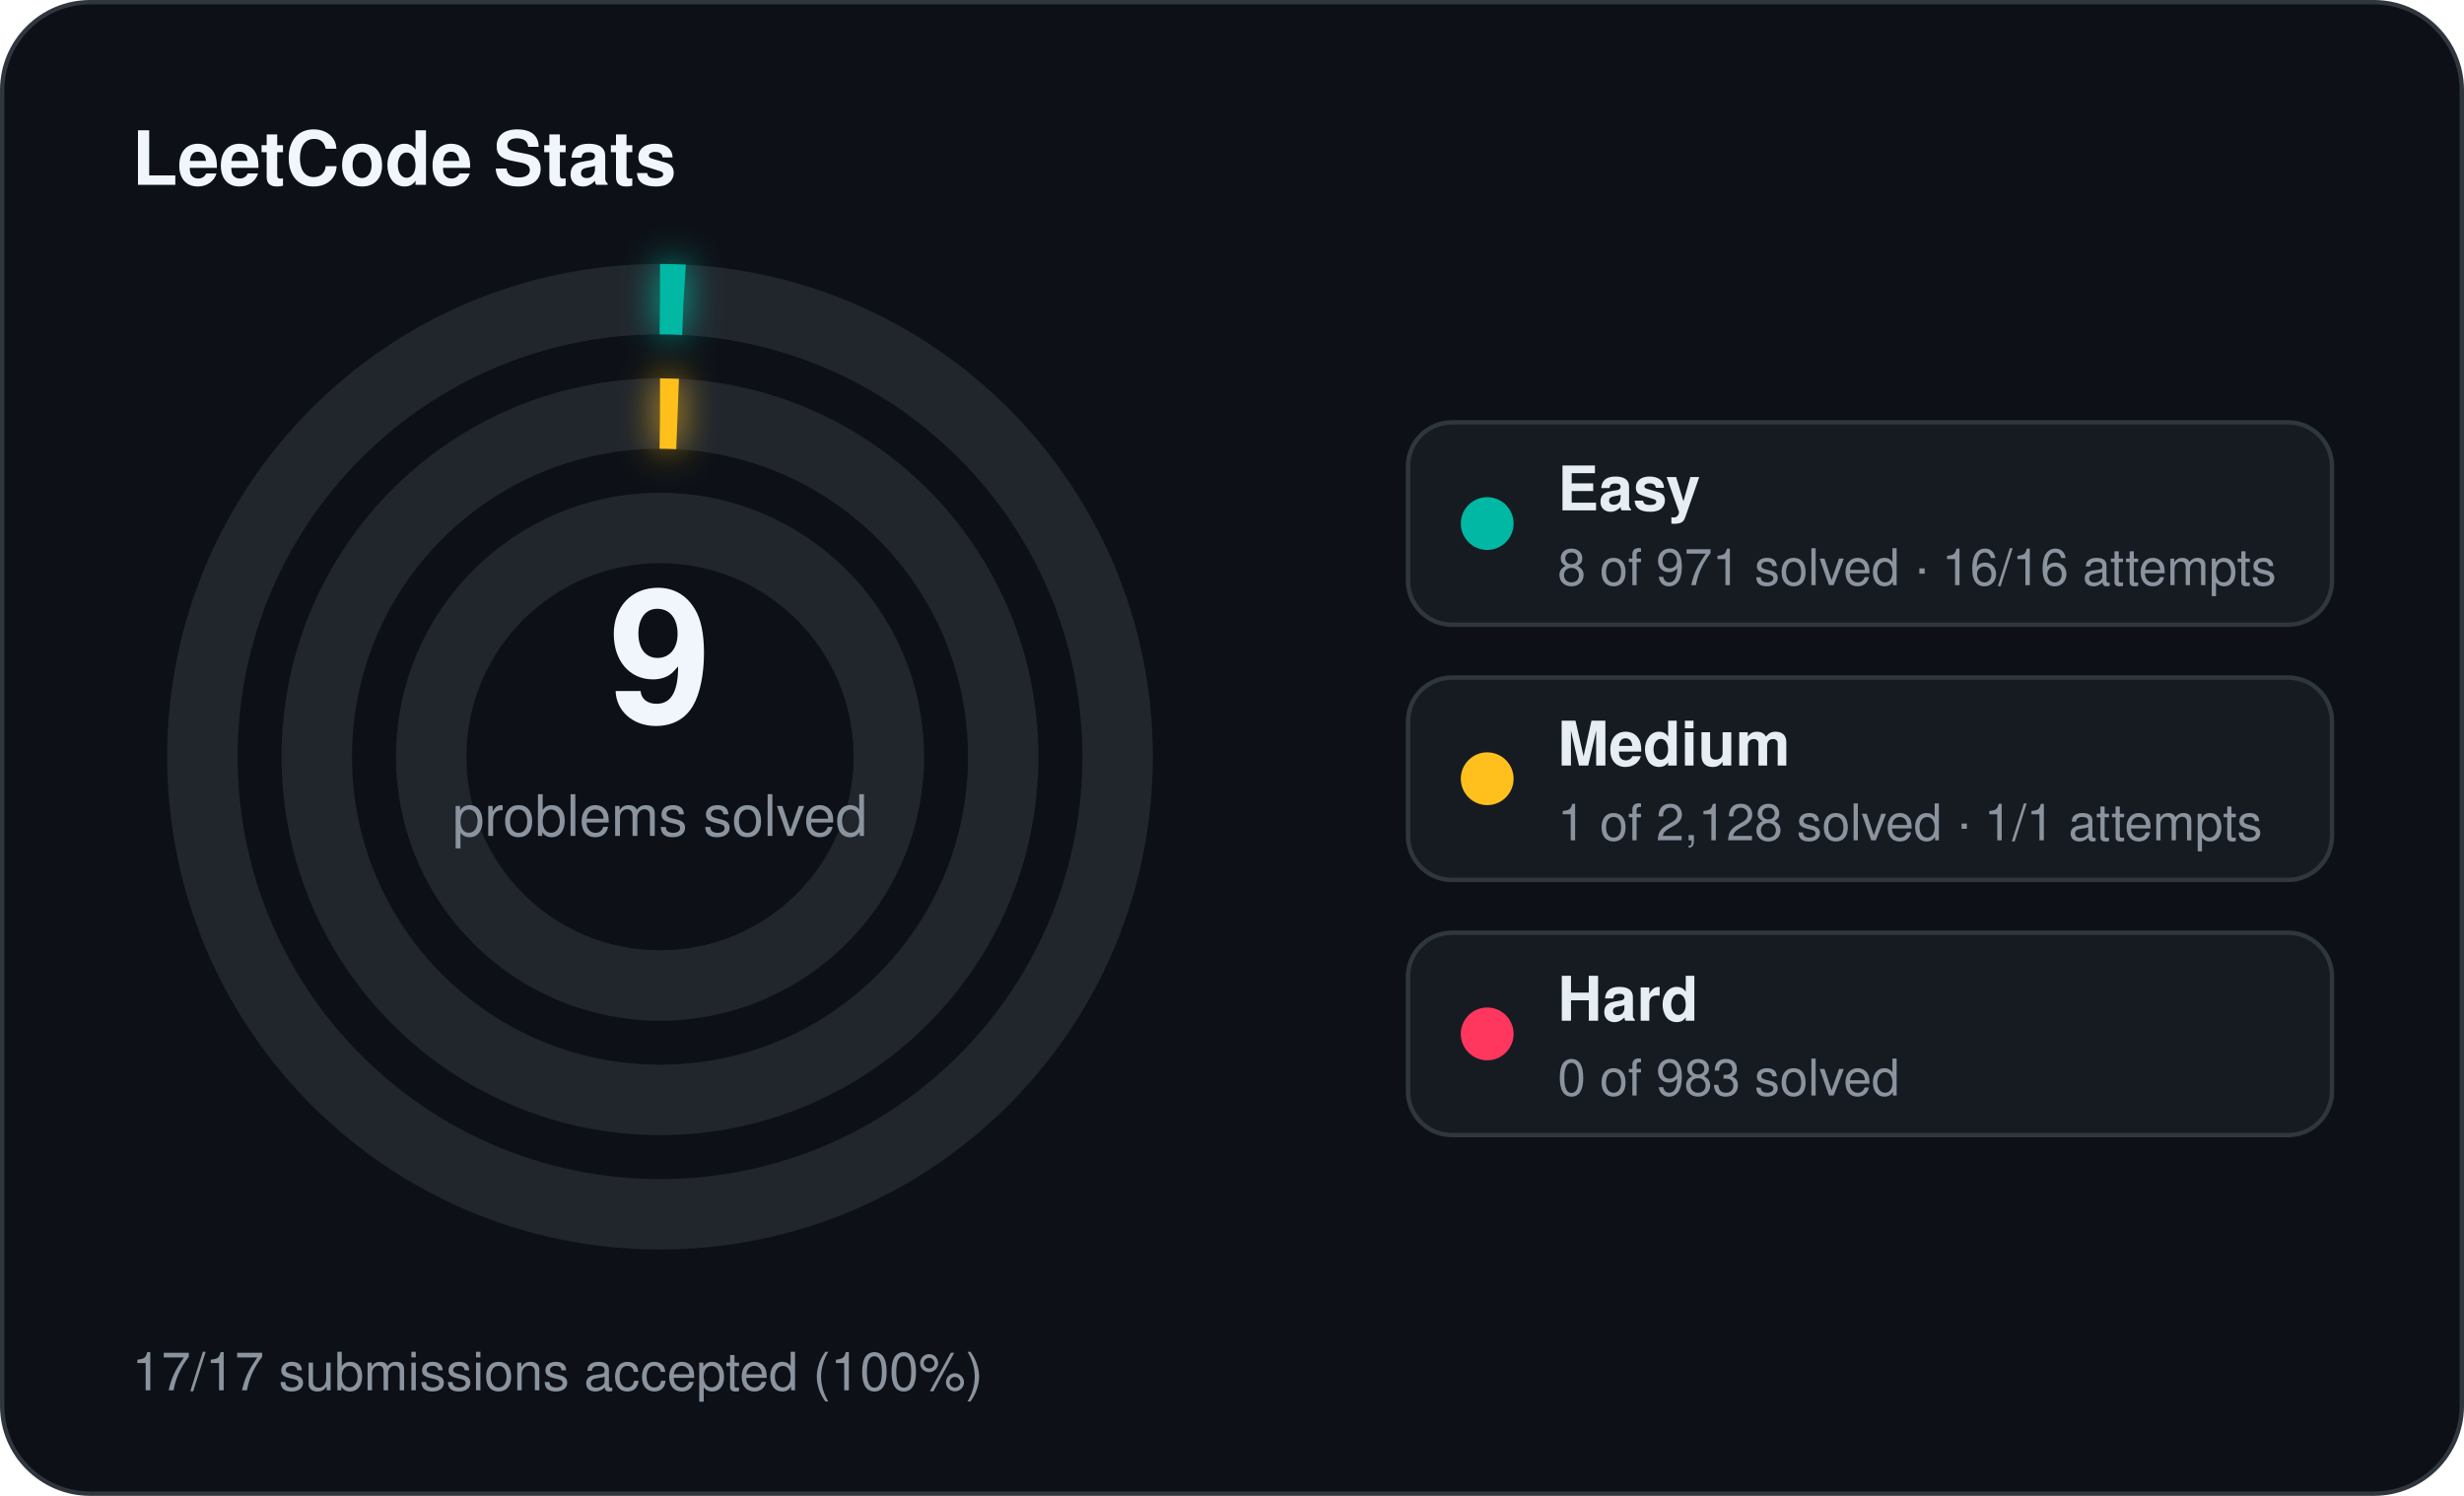
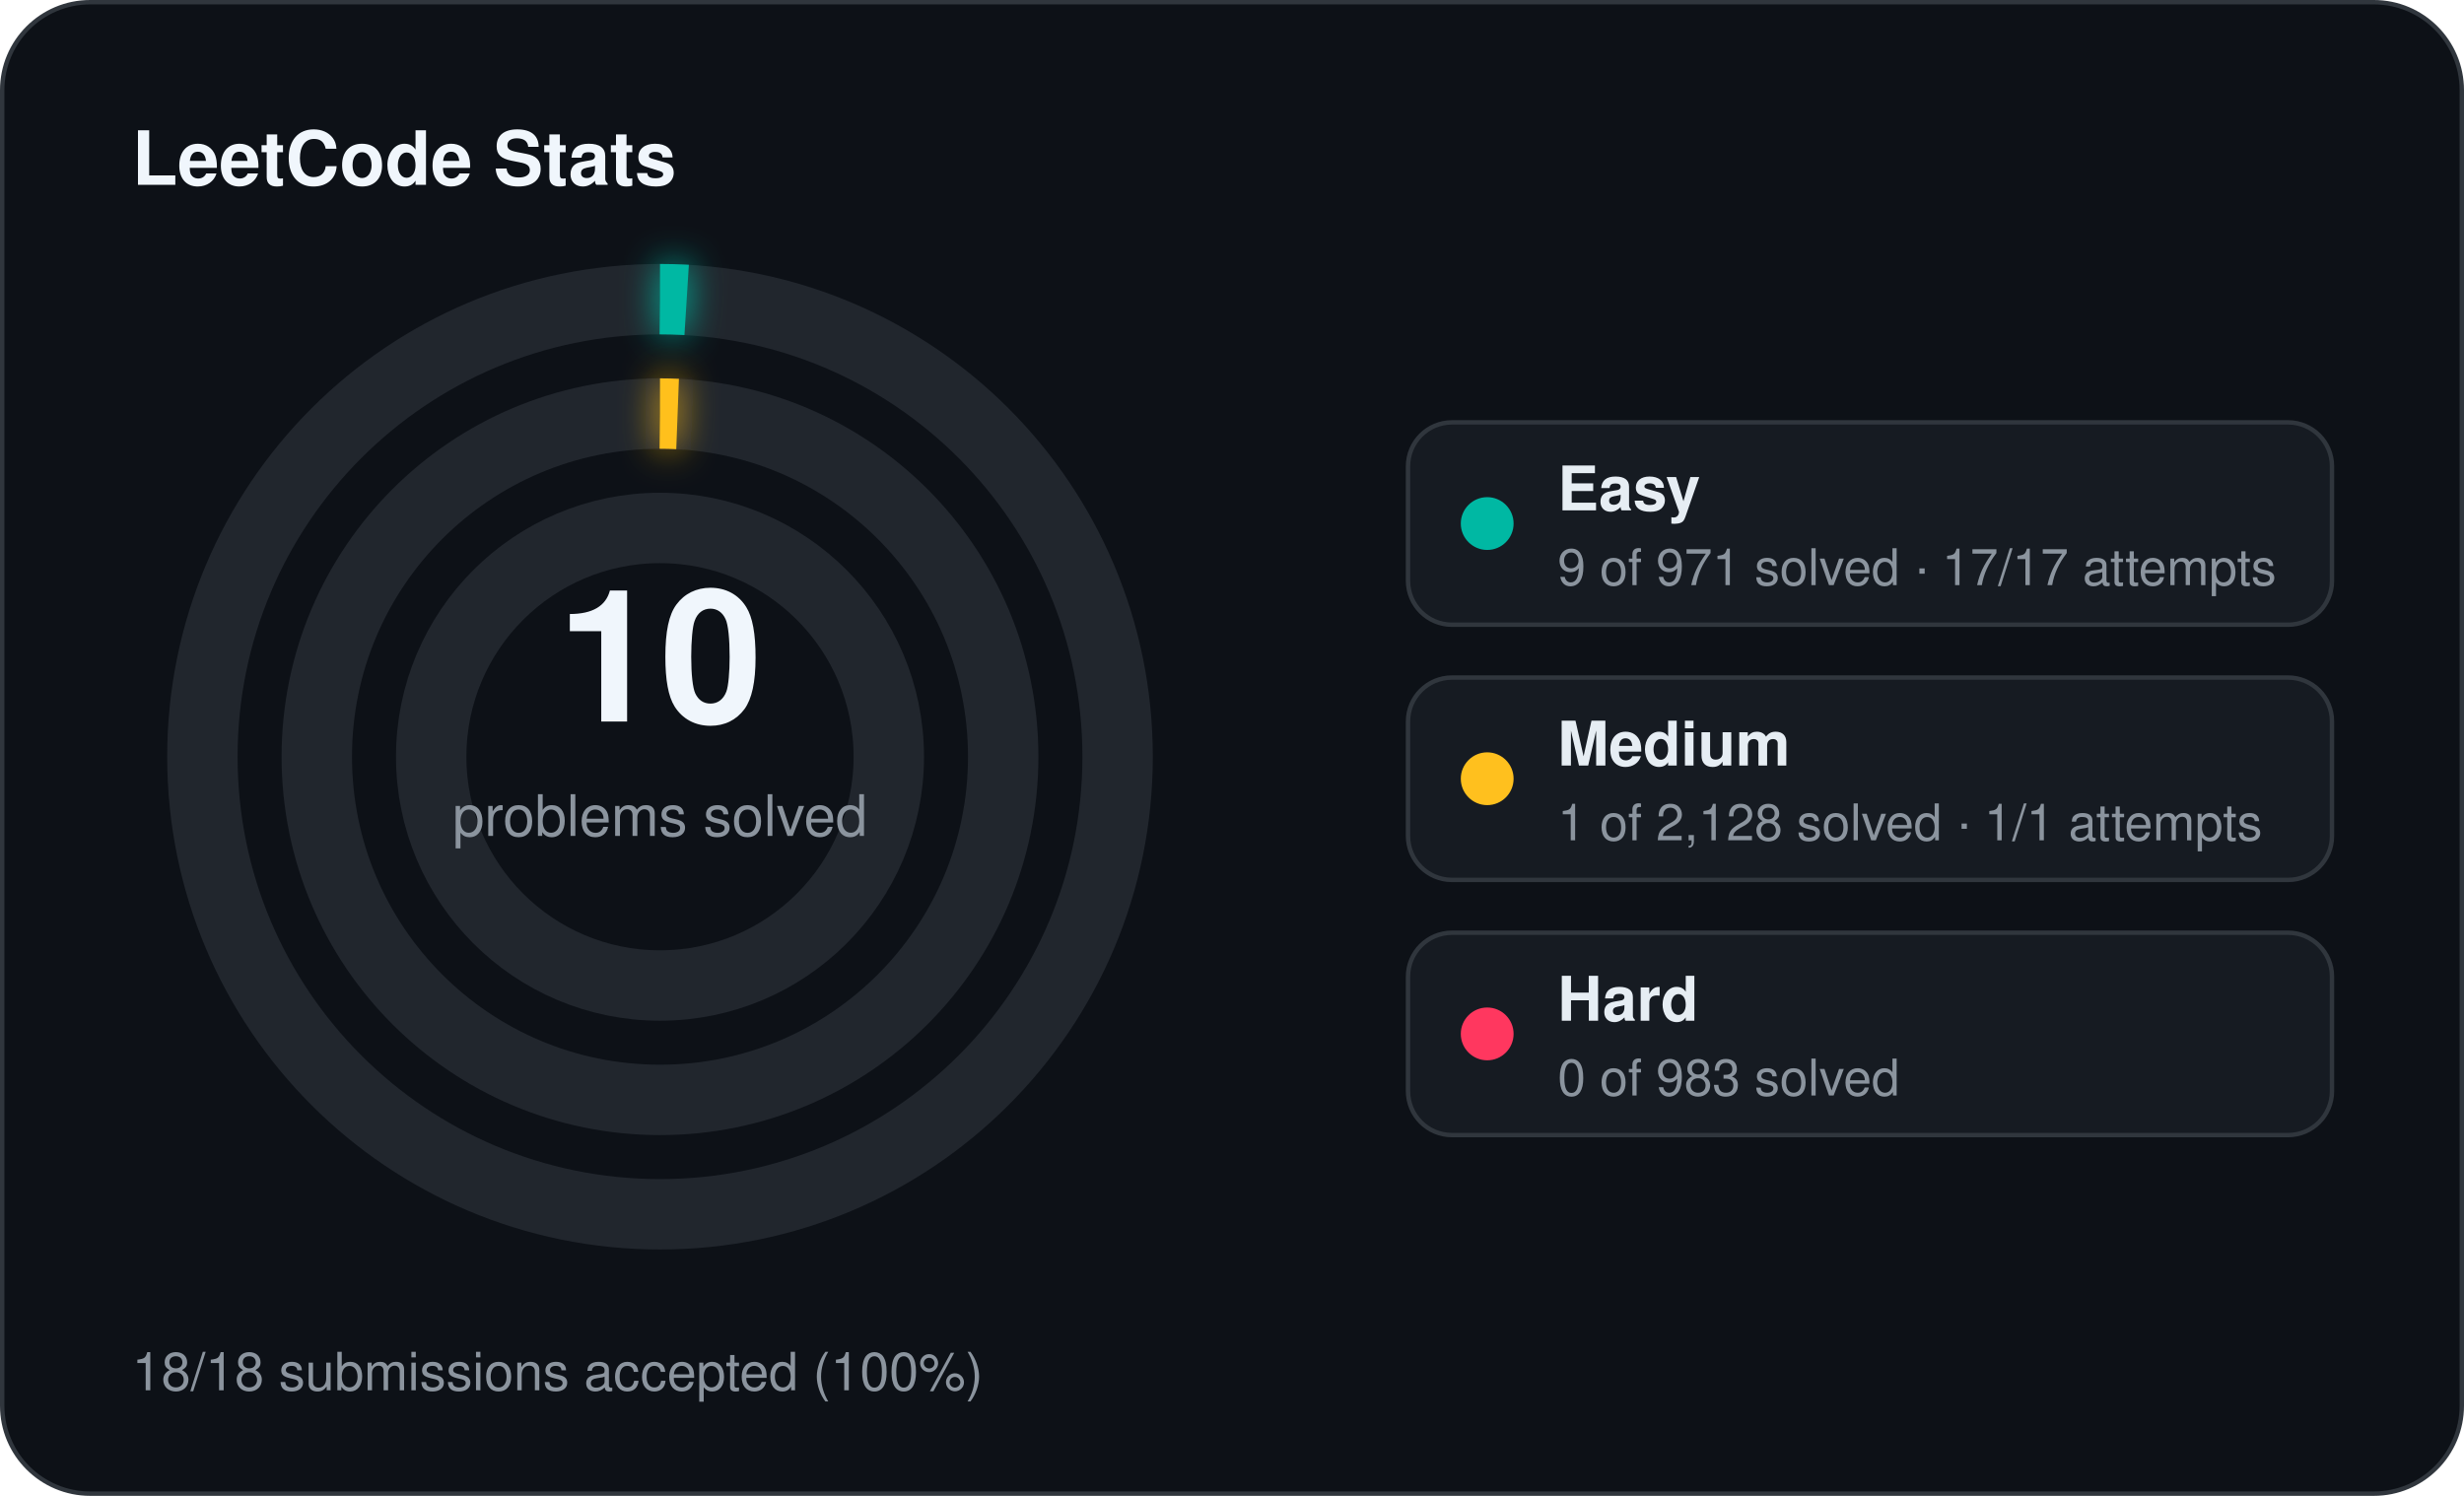
<svg xmlns="http://www.w3.org/2000/svg" width="560" height="340" viewBox="0 0 560 340">
  <defs>
    <filter id="stats-glow" x="-60%" y="-60%" width="220%" height="220%">
      <feGaussianBlur stdDeviation="4" result="blur" />
      <feMerge>
        <feMergeNode in="blur" />
        <feMergeNode in="SourceGraphic" />
      </feMerge>
    </filter>
  </defs>
  <rect x="0.5" y="0.5" width="559" height="339" rx="20" fill="#0d1117" stroke="#30363d" stroke-width="1" />
  <text x="30" y="42" fill="#f0f6fc" font-family="Segoe UI, Helvetica, Arial, sans-serif" font-size="17" font-weight="700">LeetCode Stats</text>
  <circle cx="150" cy="172" r="104" fill="none" stroke="#21262d" stroke-width="16" />
-   <circle cx="150" cy="172" r="104" fill="none" stroke="#00b8a3" stroke-width="16" stroke-linecap="butt" stroke-dasharray="5.38 653.45" transform="rotate(-90 150 172)" filter="url(#stats-glow)" />
+   <circle cx="150" cy="172" r="104" fill="none" stroke="#00b8a3" stroke-width="16" stroke-linecap="butt" stroke-dasharray="6.06 653.45" transform="rotate(-90 150 172)" filter="url(#stats-glow)" />
  <circle cx="150" cy="172" r="78" fill="none" stroke="#21262d" stroke-width="16" />
  <circle cx="150" cy="172" r="78" fill="none" stroke="#ffc01e" stroke-width="16" stroke-linecap="butt" stroke-dasharray="4.00 490.09" transform="rotate(-90 150 172)" filter="url(#stats-glow)" />
  <circle cx="150" cy="172" r="52" fill="none" stroke="#21262d" stroke-width="16" />
-   <text x="150" y="164" text-anchor="middle" fill="#f0f6fc" font-family="Segoe UI, Helvetica, Arial, sans-serif" font-size="42" font-weight="700">9</text>
+   <text x="150" y="164" text-anchor="middle" fill="#f0f6fc" font-family="Segoe UI, Helvetica, Arial, sans-serif" font-size="42" font-weight="700">10</text>
  <text x="150" y="190" text-anchor="middle" fill="#8b949e" font-family="Segoe UI, Helvetica, Arial, sans-serif" font-size="13">problems solved</text>
  <rect x="320" y="96" width="210" height="46" rx="10" fill="#161b22" stroke="#30363d" stroke-width="1" />
  <circle cx="338" cy="119" r="6" fill="#00b8a3" />
  <text x="354" y="116" fill="#e6edf3" font-family="Segoe UI, Helvetica, Arial, sans-serif" font-size="14" font-weight="600">Easy</text>
-   <text x="354" y="133" fill="#8b949e" font-family="Segoe UI, Helvetica, Arial, sans-serif" font-size="11.5">8 of 971 solved · 16/16 attempts</text>
+   <text x="354" y="133" fill="#8b949e" font-family="Segoe UI, Helvetica, Arial, sans-serif" font-size="11.5">9 of 971 solved · 17/17 attempts</text>
  <rect x="320" y="154" width="210" height="46" rx="10" fill="#161b22" stroke="#30363d" stroke-width="1" />
  <circle cx="338" cy="177" r="6" fill="#ffc01e" />
  <text x="354" y="174" fill="#e6edf3" font-family="Segoe UI, Helvetica, Arial, sans-serif" font-size="14" font-weight="600">Medium</text>
  <text x="354" y="191" fill="#8b949e" font-family="Segoe UI, Helvetica, Arial, sans-serif" font-size="11.5">1 of 2,128 solved · 1/1 attempts</text>
  <rect x="320" y="212" width="210" height="46" rx="10" fill="#161b22" stroke="#30363d" stroke-width="1" />
  <circle cx="338" cy="235" r="6" fill="#ff375f" />
  <text x="354" y="232" fill="#e6edf3" font-family="Segoe UI, Helvetica, Arial, sans-serif" font-size="14" font-weight="600">Hard</text>
  <text x="354" y="249" fill="#8b949e" font-family="Segoe UI, Helvetica, Arial, sans-serif" font-size="11.5">0 of 983 solved</text>
-   <text x="30" y="316" fill="#8b949e" font-family="Segoe UI, Helvetica, Arial, sans-serif" font-size="12">17/17 submissions accepted (100%)</text>
+   <text x="30" y="316" fill="#8b949e" font-family="Segoe UI, Helvetica, Arial, sans-serif" font-size="12">18/18 submissions accepted (100%)</text>
</svg>
